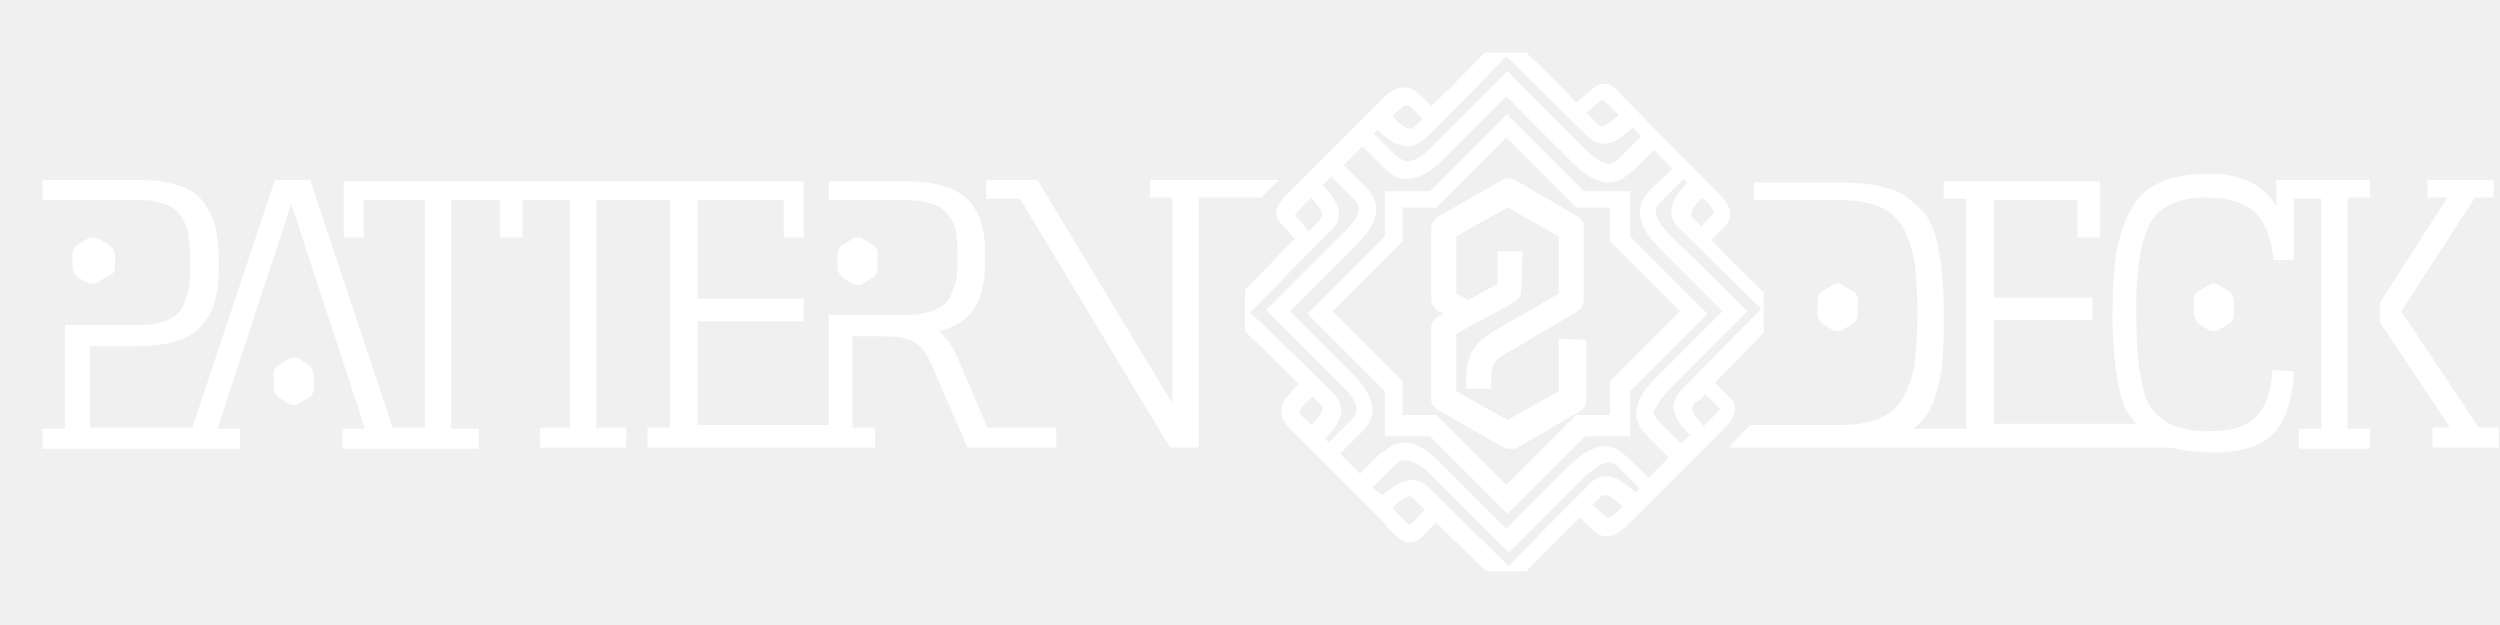
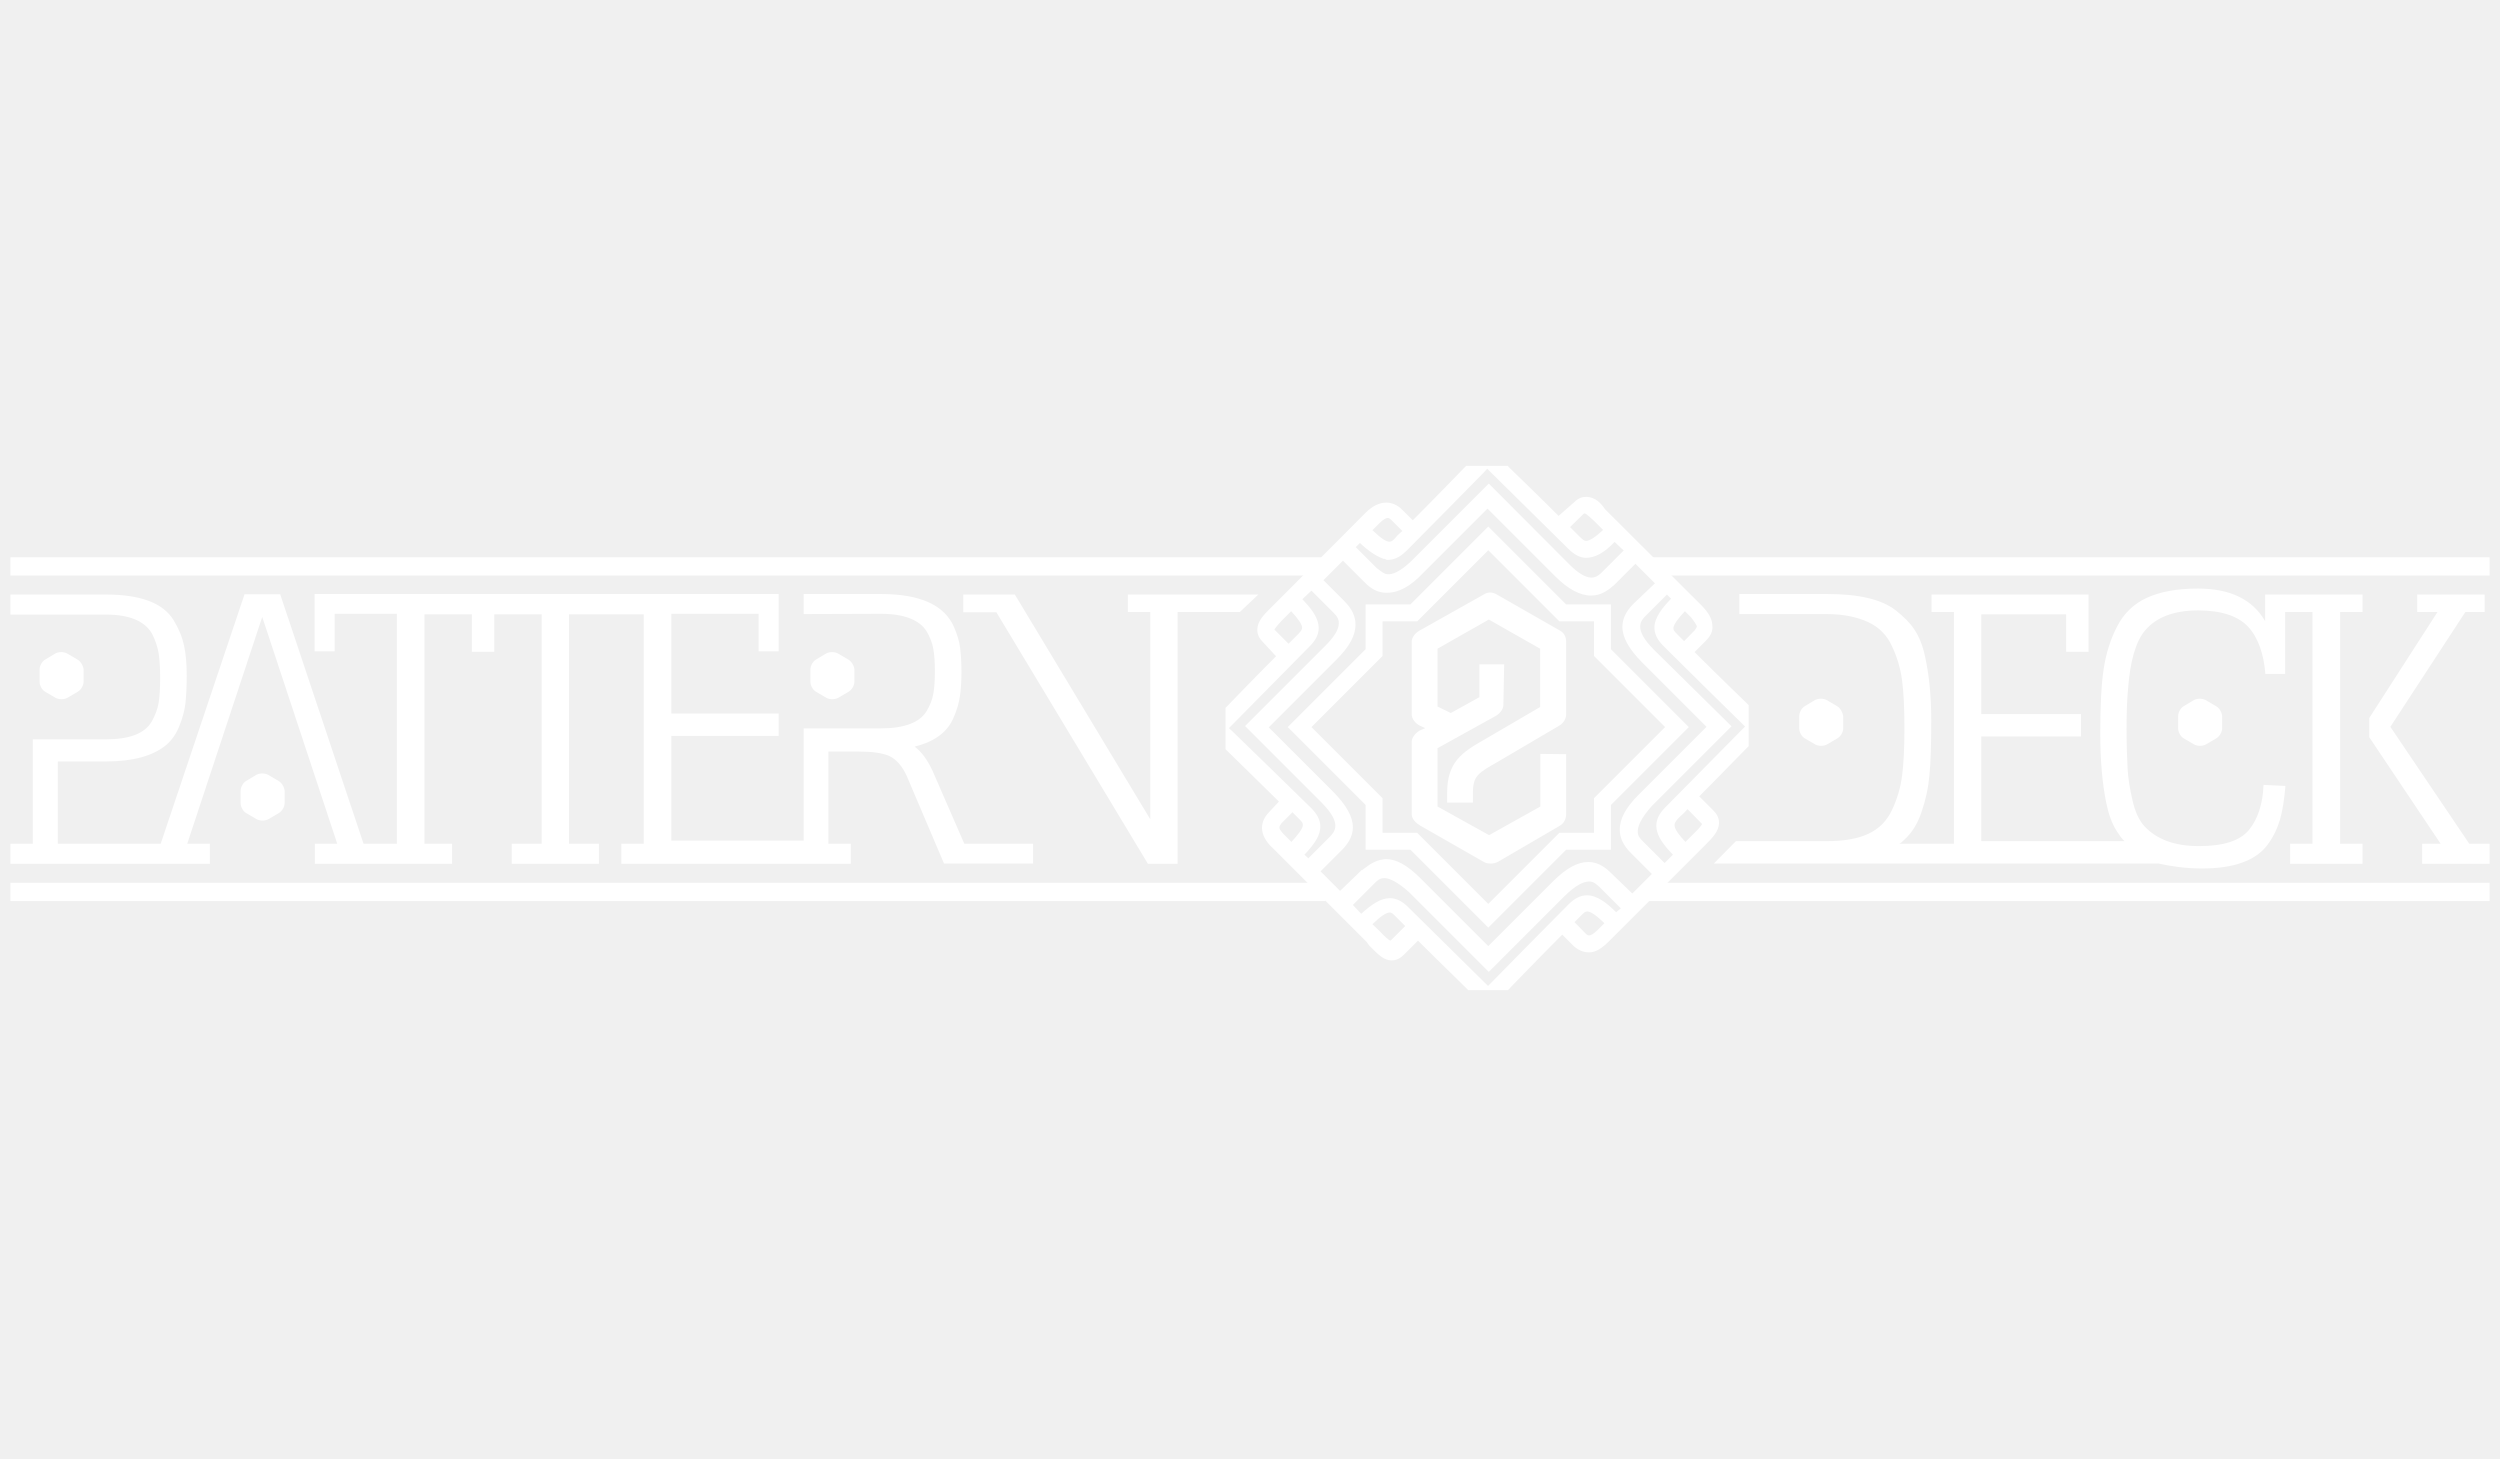
- <svg xmlns="http://www.w3.org/2000/svg" version="1.1" id="Layer_1" x="0px" y="0px" viewBox="0 0 200 50" enable-background="new 0 0 200 50" xml:space="preserve">
+ <svg xmlns="http://www.w3.org/2000/svg" version="1.1" id="Layer_1" x="0px" y="0px" viewBox="0 0 960 560" enable-background="new 0 0 960 560" xml:space="preserve">
+   <path fill="#FFFFFF" d="M29.8,253.3l-4.1-2.4c-0.6-0.3-1.4-0.5-2.2-0.5c-0.8,0-1.6,0.2-2.2,0.5l-4,2.4c-1.2,0.7-2.1,2.4-2.1,3.8v4.7  c0,1.4,0.9,3.1,2.1,3.8l4.1,2.4c0.6,0.3,1.4,0.5,2.2,0.5c0.8,0,1.6-0.2,2.2-0.5l4.1-2.4c1.2-0.7,2.2-2.4,2.2-3.8v-4.7  C32,255.7,31,254,29.8,253.3z" />
+   <path fill="#FFFFFF" d="M325.8,253.3l-4.1-2.4c-0.6-0.3-1.4-0.5-2.2-0.5c-0.8,0-1.6,0.2-2.2,0.5l-4,2.4c-1.2,0.7-2.1,2.4-2.1,3.8  v4.7c0,1.4,0.9,3.1,2.1,3.8l4.1,2.4c0.6,0.3,1.4,0.5,2.2,0.5c0.8,0,1.6-0.2,2.2-0.5l4.1-2.4c1.2-0.7,2.2-2.4,2.2-3.8v-4.7  C328,255.7,327,254,325.8,253.3z" />
+   <path fill="#FFFFFF" d="M705.5,271.2l-4.1-2.4c-0.6-0.3-1.4-0.5-2.2-0.5c-0.8,0-1.6,0.2-2.2,0.5l-4,2.4c-1.2,0.7-2.1,2.4-2.1,3.8  v4.7c0,1.4,0.9,3.1,2.1,3.8l4.1,2.4c0.6,0.3,1.4,0.5,2.2,0.5c0.8,0,1.6-0.2,2.2-0.5l4.1-2.4c1.2-0.7,2.2-2.4,2.2-3.8V275  C707.6,273.6,706.7,271.9,705.5,271.2z" />
+   <path fill="#FFFFFF" d="M851,271.2l-4.1-2.4c-0.6-0.3-1.4-0.5-2.2-0.5c-0.8,0-1.6,0.2-2.2,0.5l-4,2.4c-1.2,0.7-2.1,2.4-2.1,3.8v4.7  c0,1.4,0.9,3.1,2.1,3.8l4.1,2.4c0.6,0.3,1.4,0.5,2.2,0.5s1.6-0.2,2.2-0.5l4.1-2.4c1.2-0.7,2.2-2.4,2.2-3.8V275  C853.2,273.6,852.3,271.9,851,271.2z" />
+   <path fill="#FFFFFF" d="M107,299.9l-4.1-2.4c-0.6-0.3-1.4-0.5-2.2-0.5c-0.8,0-1.6,0.2-2.2,0.5l-4,2.4c-1.2,0.7-2.1,2.4-2.1,3.8v4.7  c0,1.4,0.9,3.1,2.1,3.8l4.1,2.4c0.6,0.3,1.4,0.5,2.2,0.5c0.8,0,1.6-0.2,2.2-0.5l4.1-2.4c1.2-0.7,2.2-2.4,2.2-3.8v-4.7  C109.2,302.3,108.2,300.6,107,299.9z" />
  <g>
-     <path fill="#FFFFFF" d="M8.7,19.6l-0.8-0.5C7.8,19.1,7.6,19,7.4,19c-0.2,0-0.3,0-0.4,0.1l-0.8,0.5c-0.3,0.1-0.4,0.5-0.4,0.8v1   c0,0.3,0.2,0.6,0.4,0.8L7,22.6c0.1,0.1,0.3,0.1,0.4,0.1c0.2,0,0.3,0,0.4-0.1l0.8-0.5C9,22,9.2,21.7,9.2,21.4v-1   C9.2,20.1,9,19.8,8.7,19.6z" />
-     <path fill="#FFFFFF" d="M69.8,19.6L69,19.1c-0.1-0.1-0.3-0.1-0.4-0.1c-0.2,0-0.3,0-0.4,0.1l-0.8,0.5c-0.3,0.1-0.4,0.5-0.4,0.8v1   c0,0.3,0.2,0.6,0.4,0.8l0.8,0.5c0.1,0.1,0.3,0.1,0.4,0.1c0.2,0,0.3,0,0.4-0.1l0.8-0.5c0.3-0.1,0.4-0.5,0.4-0.8v-1   C70.3,20.1,70.1,19.8,69.8,19.6z" />
-     <path fill="#FFFFFF" d="M148.2,23.3l-0.8-0.5c-0.1-0.1-0.3-0.1-0.4-0.1c-0.2,0-0.3,0-0.4,0.1l-0.8,0.5c-0.3,0.1-0.4,0.5-0.4,0.8v1   c0,0.3,0.2,0.6,0.4,0.8l0.8,0.5c0.1,0.1,0.3,0.1,0.4,0.1c0.2,0,0.3,0,0.4-0.1l0.8-0.5c0.3-0.1,0.4-0.5,0.4-0.8v-1   C148.7,23.8,148.5,23.4,148.2,23.3z" />
-     <path fill="#FFFFFF" d="M178.3,23.3l-0.8-0.5c-0.1-0.1-0.3-0.1-0.4-0.1c-0.2,0-0.3,0-0.4,0.1l-0.8,0.5c-0.3,0.1-0.4,0.5-0.4,0.8v1   c0,0.3,0.2,0.6,0.4,0.8l0.8,0.5c0.1,0.1,0.3,0.1,0.4,0.1c0.2,0,0.3,0,0.4-0.1l0.8-0.5c0.3-0.1,0.4-0.5,0.4-0.8v-1   C178.7,23.8,178.5,23.4,178.3,23.3z" />
-     <path fill="#FFFFFF" d="M24.7,29.2l-0.8-0.5c-0.1-0.1-0.3-0.1-0.4-0.1c-0.2,0-0.3,0-0.4,0.1l-0.8,0.5c-0.3,0.1-0.4,0.5-0.4,0.8v1   c0,0.3,0.2,0.6,0.4,0.8l0.8,0.5c0.1,0.1,0.3,0.1,0.4,0.1c0.2,0,0.3,0,0.4-0.1l0.8-0.5c0.3-0.1,0.4-0.5,0.4-0.8v-1   C25.1,29.7,24.9,29.4,24.7,29.2z" />
-     <g>
-       <path fill="#FFFFFF" d="M122.1,4.2h-3.3l-0.2,0.2c0,0-2.4,2.5-4.1,4.1l-0.9-0.9c-0.4-0.4-0.8-0.6-1.3-0.6c-0.5,0-1.1,0.3-1.6,0.8    l-7.4,7.4l-0.2,0.2c-0.4,0.4-1,1-1,1.6c0,0.5,0.3,0.8,0.5,1l1,1.1c-1.7,1.7-3.8,3.9-3.8,3.9l-0.2,0.2v3.3l0.1,0.1    c0,0,2.5,2.4,4.2,4.1l-0.8,0.9c-0.4,0.4-0.6,0.8-0.6,1.3c0,0.5,0.3,1.1,0.9,1.6l7.4,7.4l0.2,0.3l0,0l0,0c0.1,0.1,0.1,0.1,0.2,0.2    c0.5,0.5,1,1,1.6,1c0.5,0,0.8-0.3,1-0.5l1.1-1.1c1.7,1.7,3.9,3.8,3.9,3.8l0.1,0.1h3.2l0.2-0.2c0,0,2.4-2.5,4.1-4.1l0.9,0.9    c0.4,0.4,0.8,0.6,1.2,0.6h0.1c0.4,0,1-0.3,1.6-0.9l7.4-7.4l0.2-0.2c0.5-0.5,1-1,1-1.7c0-0.5-0.3-0.8-0.5-1l-1.1-1.1    c1.7-1.7,3.8-3.9,3.8-3.9l0.1-0.1l0-0.1v-3.1l-0.1-0.1c0,0-2.5-2.4-4.1-4.1l0.9-0.9c0.4-0.4,0.7-0.8,0.6-1.3    c0-0.4-0.3-0.9-0.9-1.5L130,7.9l-0.2-0.2c-0.3-0.4-0.8-1-1.5-1c-0.4,0-0.8,0.3-1,0.5l-1.2,1C124.5,6.5,122.2,4.3,122.1,4.2    L122.1,4.2L122.1,4.2z M112.6,11.7c0.7,0,1.1-0.4,1.5-0.7c0.8-0.8,6.1-6.1,6.1-6.2l0.3-0.3l0.2,0.2c0.1,0.1,5.4,5.3,6.2,6.1    c0.5,0.5,0.9,0.7,1.4,0.7c0.7,0,1.4-0.4,2.3-1.3l0.7,0.7l-1.7,1.7c-0.2,0.2-0.5,0.5-0.9,0.5c-0.5,0-1.1-0.4-1.8-1.1l-6.1-6.1    l-0.2-0.2l-0.2,0.2l-5.9,5.9c-0.7,0.7-1.4,1.1-1.9,1.1c0,0-0.1,0-0.1,0l0,0h0c-0.2,0-0.5-0.2-0.7-0.4c-0.1,0-0.1-0.1-0.2-0.1    l-1.7-1.7l0.3-0.3c0.7,0.6,1.3,1.1,1.8,1.2l0,0h0c0,0,0.1,0,0.1,0C112.4,11.7,112.5,11.7,112.6,11.7L112.6,11.7z M115.4,12.8    l5.1-5.1l5.4,5.4c1,1,2,1.5,2.8,1.5c0.8,0,1.4-0.5,1.9-0.9l0,0l0,0l1.7-1.7l1.5,1.5l-1.7,1.6c-0.4,0.4-0.9,1-0.9,1.9    c0,0.8,0.5,1.8,1.5,2.8l5.1,5.1l-5.4,5.4c-1,1-1.5,1.9-1.5,2.8c0,0.6,0.3,1.2,0.9,1.8l1.7,1.7l-1.6,1.6l-1.7-1.6    c-0.4-0.4-1-0.9-1.8-0.9c-0.8,0-1.8,0.5-2.8,1.5l-5.1,5.1l-5.4-5.4c-1-1-1.9-1.5-2.7-1.5c-0.1,0-0.1,0-0.2,0    c-0.7,0.1-1.2,0.5-1.5,0.7c-0.1,0-0.1,0.1-0.2,0.1l0,0l0,0l-1.7,1.7l-1.6-1.6l1.7-1.7c0.4-0.4,0.9-1,0.9-1.8    c0-0.8-0.5-1.8-1.5-2.8l-5.1-5.1l5.4-5.4c1-1,1.5-1.9,1.5-2.8c0-0.6-0.3-1.2-0.9-1.8l-1.7-1.7l1.5-1.5l1.7,1.7    c0.3,0.3,0.9,0.9,1.7,0.9c0.1,0,0.1,0,0.2,0C113.5,14.3,114.5,13.7,115.4,12.8L115.4,12.8z M128.1,8C128.2,8,128.2,8,128.1,8    c0.2,0,0.6,0.4,0.8,0.6l0,0l0.1,0.1l0.1,0.1l0.4,0.4c-0.6,0.6-1.1,0.9-1.3,0.9c-0.2,0-0.3-0.1-0.5-0.3l-0.8-0.8L128.1,8L128.1,8z     M111.4,9.3l0.5-0.5c0.4-0.4,0.6-0.4,0.7-0.4c0.1,0,0.2,0.1,0.3,0.2l0.9,0.9c0,0-0.1,0.1-0.1,0.1c-0.2,0.2-0.3,0.3-0.4,0.4    c-0.2,0.2-0.3,0.3-0.4,0.3C112.5,10.3,112,10,111.4,9.3L111.4,9.3z M105.8,14.8l0.7-0.7l1.7,1.7c0.2,0.2,0.5,0.5,0.5,0.9    c0,0.5-0.4,1.1-1.1,1.8l-6.1,6.1l-0.2,0.2l0.2,0.2l5.9,5.9c1.7,1.7,1.1,2.3,0.6,2.8l-1.7,1.7l-0.3-0.3c0.9-0.9,1.3-1.6,1.3-2.2    c0-0.5-0.2-1-0.7-1.5c-0.8-0.8-6.2-6.1-6.3-6.1L100,25l0.3-0.3c0.1-0.1,5.3-5.4,6.1-6.2C107.8,17.2,106.9,16,105.8,14.8    L105.8,14.8z M133.5,31.2l6.1-6.1l0.2-0.2l-0.2-0.2l-6-5.9c-1.7-1.7-1.1-2.3-0.6-2.8l1.7-1.7l0.3,0.3c-0.7,0.7-1.3,1.5-1.3,2.3    c0,0.5,0.2,1,0.7,1.4c0.8,0.8,6.1,6.1,6.2,6.1l0.3,0.3l-0.2,0.2c-0.1,0.1-5.3,5.4-6.1,6.2c-1.4,1.4-0.5,2.6,0.6,3.7l-0.7,0.7    l-1.7-1.7c-0.3-0.3-0.5-0.5-0.5-0.9C132.4,32.8,132.6,32.2,133.5,31.2L133.5,31.2z M136.1,18.1l-0.3-0.3l-0.2-0.2    c-0.3-0.3-0.3-0.4-0.3-0.5c0-0.3,0.3-0.7,0.9-1.3l0.5,0.5c0.2,0.3,0.4,0.5,0.4,0.7c0,0.1,0,0.2-0.2,0.3L136.1,18.1L136.1,18.1z     M103.6,17.2c0-0.1,0.4-0.5,0.6-0.7l0,0l0.1-0.1l0.2-0.2l0.4-0.4c0.5,0.6,0.8,1,0.9,1.3c0,0.2-0.1,0.3-0.3,0.6l-0.2,0.2l-0.6,0.6    L103.6,17.2C103.6,17.3,103.6,17.2,103.6,17.2L103.6,17.2z M135.6,32.2c0,0,0.1-0.1,0.2-0.1c0.2-0.1,0.4-0.3,0.6-0.6l1.1,1.1    c0,0,0.1,0.1,0.1,0.1c-0.1,0.2-0.4,0.5-0.6,0.7l0,0l-0.7,0.7C135.1,32.8,135.3,32.6,135.6,32.2L135.6,32.2L135.6,32.2z     M104.2,32.5l0.8-0.8l0.3,0.3l0.2,0.2c0.3,0.3,0.3,0.4,0.3,0.5c0,0.3-0.3,0.7-0.9,1.3l-0.5-0.5C103.8,33,103.9,32.9,104.2,32.5    C104.1,32.6,104.2,32.6,104.2,32.5L104.2,32.5z M109.8,39l1.7-1.7c0.3-0.3,0.5-0.5,0.9-0.5c0.3,0,1,0.2,2,1.1l6.1,6.1l0.2,0.2    l0.2-0.2l5.9-5.9c0.8-0.7,1.4-1.1,1.9-1.1c0.4,0,0.6,0.2,0.9,0.5l1.6,1.6l-0.4,0.3c-0.7-0.7-1.5-1.3-2.3-1.3c-0.5,0-1,0.2-1.4,0.7    c-0.8,0.8-6.1,6.1-6.1,6.2l-0.3,0.3l-0.1-0.1c-0.1-0.1-5.4-5.3-6.2-6.1c-0.5-0.5-0.9-0.7-1.5-0.7c-0.7,0-1.4,0.5-2.3,1.2L109.8,39    L109.8,39z M127.4,40.4l0.5-0.5c0.2-0.2,0.3-0.3,0.5-0.3c0.3,0,0.7,0.3,1.4,0.9l-0.5,0.5c-0.4,0.4-0.6,0.4-0.7,0.4    c-0.1,0-0.2-0.1-0.3-0.2L127.4,40.4L127.4,40.4z M111.4,40.6c0.6-0.6,1.1-0.9,1.4-0.9c0.1,0,0.3,0.1,0.4,0.3l0,0l0,0l0.8,0.8    l-1.1,1.1c0,0-0.1,0.1-0.1,0.1c-0.2-0.1-0.5-0.4-0.7-0.6l0,0l-0.1-0.1l-0.1-0.1L111.4,40.6L111.4,40.6z" />
-     </g>
-     <g>
-       <path fill="#FFFFFF" d="M120.6,9.1l-0.2,0.2l-6,6h-3.3h-0.3v0.3v3.3l-6,6l-0.2,0.2l0.2,0.2l6,6v3.3v0.3h0.3h3.3l6,6l0.2,0.2    l0.2-0.2l6-6h3.3h0.3v-0.3v-3.3l6-6l0.2-0.2l-0.2-0.2l-6-6v-3.3v-0.3H130h-3.3l-6-6L120.6,9.1L120.6,9.1z M112.2,16.6h2.6h0.1    l0.1-0.1l5.5-5.5l5.5,5.5l0.1,0.1h0.1h2.6v2.6v0.1l0.1,0.1l5.5,5.5l-5.5,5.5l-0.1,0.1v0.1v2.6h-2.6h-0.1l-0.1,0.1l-5.5,5.5    l-5.5-5.5l-0.1-0.1h-0.1h-2.6v-2.6v-0.1l-0.1-0.1l-5.5-5.5l5.5-5.5l0.1-0.1v-0.1V16.6L112.2,16.6z" />
-     </g>
-     <path fill="#FFFFFF" d="M124.7,27.1v4.2l-4.1,2.3l-4.1-2.3v-4.6l4.6-2.5c0.3-0.2,0.6-0.5,0.6-0.9l0.1-3.2h-2v2.6l-2.3,1.3l-1-0.5   v-4.6l4.1-2.3l4.1,2.3v4.6l-4.5,2.6c-1.8,1-2.9,1.8-2.9,4.2v0.8h2v-0.8c0-1.4,0.4-1.6,2-2.5l4.9-2.9c0.3-0.2,0.5-0.5,0.5-0.9v-5.8   c0-0.4-0.2-0.7-0.5-0.9l-5-2.9c-0.3-0.2-0.7-0.2-1,0l-5.1,2.9c-0.3,0.2-0.6,0.5-0.6,0.9v5.8c0,0.4,0.3,0.7,0.6,0.9l0.4,0.2   l-0.4,0.2c-0.3,0.2-0.6,0.5-0.6,0.9v5.8c0,0.4,0.3,0.7,0.7,0.9l5.1,2.9c0.2,0.1,0.4,0.1,0.6,0.1c0.2,0,0.4,0,0.5-0.1l5-2.9   c0.3-0.2,0.5-0.5,0.5-0.9v-4.8L124.7,27.1L124.7,27.1z" />
-     <g>
-       <path fill="#FFFFFF" d="M79,34.2l-2.5-5.8c-0.4-0.9-0.9-1.5-1.4-1.9c1.6-0.4,2.6-1.2,3.1-2.3c0.3-0.6,0.4-1.1,0.5-1.7    c0.1-0.5,0.1-1.2,0.1-1.9c0-0.7,0-1.4-0.1-1.9c-0.1-0.5-0.2-1.1-0.5-1.6c-0.8-1.8-2.7-2.6-5.8-2.6h-6.1V16l6.1,0    c1.9,0,3.1,0.5,3.6,1.4c0.3,0.4,0.5,0.9,0.5,1.4c0.1,0.5,0.1,1.1,0.1,1.8c0,0.7,0,1.3-0.1,1.8c-0.1,0.5-0.3,0.9-0.5,1.4    c-0.5,0.9-1.8,1.4-3.6,1.4h-6.1V34H55.8v-8.3h8.5v-1.8h-8.5V16h6.9v3h1.6v-4.5H27.5V19h1.6v-3h4.9v18.2h-2.6l-6.6-19.8H22    l-6.6,19.8H7.2v-6.5H11c2.1,0,3.7-0.4,4.8-1.3c0.4-0.4,0.8-0.9,1.1-1.5c0.3-0.6,0.4-1.2,0.5-1.8c0.1-0.6,0.1-1.3,0.1-2.2    c0-0.9-0.1-1.7-0.2-2.4c-0.1-0.7-0.4-1.3-0.8-2c-0.8-1.4-2.6-2.1-5.4-2.1H3.4V16l7.6,0c1.9,0,3.1,0.5,3.6,1.5    c0.3,0.5,0.5,1,0.5,1.6c0.1,0.5,0.1,1.2,0.1,2c0,0.8,0,1.5-0.1,2c-0.1,0.5-0.3,1-0.5,1.5c-0.6,1-1.8,1.4-3.6,1.4H5.2v8.3H3.4v1.6    h15.8v-1.6h-1.8l5.9-18l5.9,18h-1.8v1.6h10.9v-1.6h-2.2V16H40v3h1.8v-3h3.8v18.2h-2.4v1.6h6.9v-1.6h-2.4V16h5.9v18.2h-1.8v1.6H70    v-1.6h-1.8v-7.3h2.4c1.1,0,1.9,0.1,2.4,0.4c0.6,0.3,1,0.8,1.4,1.6l3,6.9h7.1v-1.6H79z" />
-       <polygon fill="#FFFFFF" points="92,15.8 93.8,15.8 93.8,32.3 83,14.4 78.9,14.4 78.9,15.9 81.6,15.9 93.6,35.8 95.9,35.8     95.9,15.8 100.9,15.8 102.3,14.4 92,14.4   " />
-       <polygon fill="#FFFFFF" points="198.3,34.2 192.1,24.9 198,15.8 199.5,15.8 199.5,14.4 194.2,14.4 194.2,15.8 195.8,15.8     190.4,24.2 190.4,25.8 196,34.2 194.6,34.2 194.6,35.8 199.9,35.8 199.9,34.2   " />
-       <path fill="#FFFFFF" d="M182.1,14.4v1.4v0.7c-1-1.7-2.8-2.6-5.3-2.6c-1.6,0-3,0.2-4,0.7c-1.1,0.5-1.8,1.2-2.4,2.3    c-0.5,1-0.9,2.2-1.1,3.4c-0.2,1.2-0.3,2.9-0.3,5.1c0,2.2,0.2,4,0.5,5.5c0.2,0.9,0.4,1.7,0.8,2.2c0.2,0.3,0.4,0.6,0.6,0.8h-11.4    v-8.3h7.9v-1.8h-7.9V16h6.7v3h1.8v-4.5h-12.5v1.4h1.8v18.4H153c0.1,0,0.3-0.2,0.4-0.3c0.6-0.5,1.1-1.3,1.4-2.2    c0.3-1,0.5-1.9,0.6-2.9c0.1-1,0.1-2.4,0.1-4.3c0-1.9-0.2-3.6-0.5-5.1c-0.2-0.9-0.5-1.6-0.8-2.1c-0.4-0.6-0.9-1-1.5-1.5    c-1.1-0.9-3-1.3-5.5-1.3h-6.9V16l6.9,0c1.3,0,2.4,0.2,3.3,0.6c0.8,0.4,1.5,1,1.9,1.9c0.4,0.9,0.7,1.8,0.8,2.7    c0.1,1,0.2,2.2,0.2,3.8c0,1.6-0.1,2.8-0.2,3.8c-0.1,1-0.4,1.9-0.8,2.7c-0.4,0.9-1,1.5-1.9,1.9c-0.8,0.4-1.9,0.6-3.3,0.6l-7.2,0    l-1.7,1.8h35.3c0.9,0.2,2.1,0.4,3.4,0.4c2.5,0,4.2-0.6,5.1-1.8c0.5-0.6,0.8-1.3,1-2c0.2-0.7,0.4-1.6,0.4-2.7l-1.7-0.1    c-0.1,1.5-0.4,2.7-1.2,3.6c-0.7,0.9-2,1.3-4,1.3c-1.9,0-3.4-0.5-4.3-1.6c-0.4-0.4-0.7-1.1-0.9-2c-0.2-0.9-0.3-1.7-0.4-2.5    c0-0.8-0.1-1.8-0.1-3.2c0-1.3,0-2.4,0.1-3.2c0.2-2.1,0.6-3.7,1.3-4.6c0.9-1.1,2.3-1.6,4.2-1.6c1.9,0,3.2,0.5,4,1.3    c0.8,0.8,1.2,2.1,1.4,3.7h1.6v-4.9h2.2v18.4h-1.8v1.6h5.7v-1.6h-1.8V15.8h1.8v-1.4H182.1z" />
-     </g>
+     <path fill="#FFFFFF" d="M579,178.9h-16l-0.8,0.8c-0.1,0.1-11.6,12-19.7,20.1l-4.1-4.1c-1.8-1.8-3.9-2.7-6.1-2.7   c-2.6,0-5.3,1.3-7.9,3.9l-35.8,35.9l-1.2,1.2c-2.1,2.1-4.6,4.6-4.6,7.9c0,2.2,1.2,3.7,2.3,4.8l4.9,5.3c-8.1,8.1-18.5,18.9-18.6,19   l-0.8,0.8v15.9l0.4,0.4c0.1,0.1,12,11.7,20.1,19.7l-3.8,4.1c-1.8,1.8-2.7,3.9-2.7,6.1c0.1,2.7,1.5,5.3,4.3,7.8l35.8,35.8l1.1,1.5   l0.1,0.1l0.1,0.1c0.3,0.3,0.5,0.5,0.8,0.8c2.3,2.3,4.6,4.7,7.6,4.7c2.2,0,3.7-1.2,4.8-2.3l5.3-5.3c8,8,18.8,18.4,18.9,18.6l0.4,0.4   h15.3l1.1-1.2c0.1-0.1,11.6-12,19.7-20.1l4.1,4.1c1.7,1.7,3.9,2.7,6,2.7h0.4c2.2,0,4.6-1.4,7.5-4.3l35.9-35.9l1.2-1.2   c2.5-2.5,5.1-5.1,5.1-8.4c0-2.2-1.2-3.7-2.3-4.8l-5.3-5.3c8-8,18.4-18.8,18.6-18.9l0.4-0.4l0-0.5v-15.2l-0.7-0.7   c-0.1-0.1-12-11.6-20.1-19.7l4.1-4.1c1.7-1.7,3.2-3.7,2.7-6.5c-0.1-2.1-1.4-4.6-4.2-7.4l-35.9-35.8l-1.1-1.1   c-1.4-2.1-3.6-4.7-7.3-4.7c-2.2,0-3.7,1.2-4.8,2.3l-5.7,5c-8.1-8.1-19-18.6-19.1-18.7L579,178.9L579,178.9z M532.9,215   c3.3,0,5.5-1.9,7.2-3.5c3.8-3.8,29.4-29.7,29.6-30l1.4-1.5l1.1,1.1c0.3,0.3,26.2,25.8,30,29.6c2.3,2.3,4.6,3.5,6.8,3.5   c3.5,0,7-1.9,11-6.1l3.5,3.3l-8,8c-1.1,1.1-2.4,2.4-4.4,2.4c-2.4,0-5.4-1.9-8.9-5.5l-29.6-29.7l-0.9-0.9l-0.9,0.9l-28.4,28.4   c-3.4,3.4-6.8,5.5-9,5.5c-0.1,0-0.3,0-0.4,0l-0.1,0h-0.1c-1.1,0-2.2-0.9-3.4-1.8c-0.3-0.2-0.5-0.4-0.8-0.6l-8-8l1.6-1.6   c3.3,3.1,6.3,5.1,8.9,6l0.2,0.1h0.2c0.2,0,0.3,0,0.5,0.1C532.1,214.9,532.4,215,532.9,215L532.9,215z M546.4,220.1l24.8-24.8l26,26   c4.9,4.9,9.5,7.4,13.8,7.4c4,0,6.7-2.2,9-4.2l0,0l0,0l8-8l7.5,7.5l-8.1,7.7c-1.9,1.9-4.4,4.9-4.4,9c0,4.1,2.5,8.5,7.5,13.6   l24.8,24.8l-26,26c-5,5-7.4,9.4-7.3,13.6c0,3.1,1.4,6,4.3,8.9l8,8l-7.5,7.5l-8-7.7c-1.9-1.9-4.8-4.4-8.9-4.4   c-4.1,0-8.5,2.4-13.6,7.5l-24.8,24.8l-26-26c-5.1-5.1-9.3-7.4-13.3-7.4c-0.3,0-0.7,0-1,0.1c-3.3,0.4-5.7,2.3-7.3,3.5   c-0.3,0.2-0.6,0.4-0.8,0.6l-0.1,0.1L523,334l-8.4,8.1l-7.5-7.5l8-8c1.9-1.9,4.4-4.9,4.4-8.9c0-4.1-2.5-8.5-7.5-13.6l-24.8-24.8   l26-26c5-5,7.4-9.4,7.3-13.6c0-3.1-1.4-6-4.3-8.9l-8-8l7.5-7.5l8,8c1.6,1.6,4.2,4.2,8.3,4.3c0.3,0,0.6,0,0.9,0   C537.2,227.6,541.9,224.9,546.4,220.1L546.4,220.1z M608.1,197.3c0.2-0.1,0.4-0.1,0.4-0.2c0.7,0.2,2.6,2,3.6,2.9l0.2,0.2l0.6,0.6   l0.6,0.6l2.1,2.1c-3,2.8-5.2,4.2-6.5,4.2c-0.8,0-1.3-0.5-2.4-1.5l-3.8-3.8L608.1,197.3L608.1,197.3z M527,203.6l2.6-2.6   c1.8-1.8,2.8-2.1,3.3-2.1c0.5,0,0.9,0.3,1.5,0.9l4.1,4.1c-0.2,0.2-0.4,0.4-0.7,0.6c-0.9,0.8-1.6,1.5-2,2.1   c-0.9,0.9-1.4,1.4-2.2,1.4C532.3,208.1,530.2,206.6,527,203.6L527,203.6z M500.1,230.1l3.5-3.3l8.1,8.1c1.2,1.2,2.5,2.5,2.4,4.5   c0,2.4-1.9,5.4-5.5,8.9L479,277.9l-0.9,0.9l0.9,0.9l28.4,28.4c8.2,8.2,5.1,11.3,3.1,13.4l-8.1,8.1l-1.5-1.4   c4.3-4.5,6.1-7.7,6.1-10.8c0-2.5-1.2-4.8-3.6-7.2c-3.8-3.8-30.2-29.4-30.4-29.6l-1.1-1l1.5-1.5c0.3-0.3,25.8-26.2,29.6-30   C509.6,241.6,505.4,235.6,500.1,230.1L500.1,230.1z M634.4,309.4l29.6-29.6l0.9-0.9l-0.9-0.9l-28.8-28.4   c-8.2-8.2-5.1-11.3-3.1-13.3l8-8l1.6,1.6c-3.4,3.5-6.4,7.3-6.4,11.1c0,2.4,1.1,4.7,3.4,7c3.8,3.8,29.7,29.4,30,29.6l1.4,1.4   l-1.1,1.1c-0.3,0.3-25.8,26.2-29.6,30c-6.6,6.6-2.4,12.5,3,18.1l-3.2,3.2l-8-8c-1.5-1.5-2.3-2.3-2.3-4.1   C628.9,317.4,629.9,314.4,634.4,309.4L634.4,309.4z M646.7,246.2l-1.4-1.4l-1.2-1.2c-1.2-1.2-1.6-1.7-1.5-2.6   c0.2-1.3,1.7-3.4,4.4-6.3l2.5,2.5c1.1,1.4,1.7,2.4,2.1,3.2c0,0.3-0.2,0.8-0.8,1.6L646.7,246.2L646.7,246.2z M489.4,241.8   c0.2-0.7,2-2.6,2.9-3.6l0.2-0.2l0.4-0.4l0.8-0.8l2.1-2.1c2.6,2.8,4,4.8,4.2,6.1c0.1,0.9-0.3,1.4-1.5,2.7l-1,1l-2.7,2.7l-5.1-5.1   C489.5,242,489.4,241.9,489.4,241.8L489.4,241.8z M644.3,314.4c0.2-0.2,0.4-0.4,0.7-0.7c0.8-0.7,1.9-1.7,3-3l5.2,5.3   c0.2,0.2,0.3,0.3,0.4,0.4c-0.3,0.8-2,2.6-2.9,3.4l-0.2,0.2l-3.3,3.3C641.7,317.4,642.7,316.3,644.3,314.4L644.3,314.4L644.3,314.4z    M492.2,316l4.1-4.1l1.6,1.6l0.9,0.9c1.2,1.2,1.6,1.7,1.5,2.6c-0.2,1.3-1.7,3.4-4.4,6.3l-2.5-2.5c-2.8-2.8-2.3-3.3-1.4-4.5   C492,316.2,492.1,316.1,492.2,316L492.2,316z M519.5,347.5l8-8c1.5-1.5,2.3-2.3,4.1-2.3c1.6,0,4.6,1,9.6,5.5l29.6,29.6l0.9,0.9   l0.9-0.9l28.4-28.4c3.7-3.6,6.8-5.4,9.2-5.4c1.9,0,3,1.2,4.2,2.3l8,8l-1.8,1.5c-3.5-3.5-7.3-6.5-11.2-6.5c-2.4,0-4.7,1.1-7,3.4   c-3.8,3.8-29.4,29.7-29.6,30l-1.4,1.4l-0.7-0.7c-0.3-0.3-26.2-25.8-30-29.6c-2.3-2.3-4.6-3.4-7-3.4c-3.6,0-7,2.4-11,6L519.5,347.5   L519.5,347.5z M604.6,354.1l2.6-2.6c1-1,1.5-1.5,2.3-1.5c1.3,0,3.5,1.5,6.6,4.5l-2.6,2.6c-1.8,1.8-2.8,2.1-3.3,2.1   c-0.5,0-0.9-0.3-1.5-0.9L604.6,354.1L604.6,354.1z M527,354.9c3.1-3,5.3-4.5,6.7-4.5c0.7,0,1.2,0.5,2.1,1.4l0,0l0,0l3.8,3.8   l-5.3,5.3c-0.2,0.2-0.3,0.3-0.4,0.3c-0.8-0.3-2.6-2-3.4-2.9l-0.2-0.2l-0.6-0.6l-0.6-0.6L527,354.9L527,354.9z" />
  </g>
+   <g>
+     <path fill="#FFFFFF" d="M571.5,202.2l-0.9,0.9l-29,29h-15.9h-1.3v1.3v15.9l-29,29l-0.9,0.9l0.9,0.9l29,29v15.9v1.3h1.3h15.9l29,29   l0.9,0.9l0.9-0.9l29-29h15.9h1.3v-1.3v-15.9l29-29l0.9-0.9l-0.9-0.9l-29-29v-15.9v-1.3h-1.3h-15.9l-29-29L571.5,202.2L571.5,202.2z    M530.9,238.6h12.8h0.5l0.4-0.4l26.9-26.9l26.9,26.9l0.4,0.4h0.5h12.8v12.8v0.5l0.4,0.4l26.9,26.9l-26.9,26.9l-0.4,0.4v0.5v12.8   h-12.8h-0.5l-0.4,0.4l-26.9,26.9l-26.9-26.9l-0.4-0.4h-0.5h-12.8v-12.8v-0.5l-0.4-0.4l-26.9-26.9l26.9-26.9l0.4-0.4v-0.5V238.6   L530.9,238.6z" />
+   </g>
+   <path fill="#FFFFFF" d="M591.5,289.5v20.2l-19.7,11L552,309.7v-22.4l22.4-12.4c1.5-0.9,2.9-2.5,2.9-4.2l0.3-15.6h-9.5v12.6l-11,6.1  l-5.1-2.5v-22.2l19.7-11.2l19.7,11.2v22.4L570,284c-8.6,4.9-14.3,8.6-14.3,20.5v3.7h9.9v-3.7c0-6.7,2.1-7.7,9.6-12l23.8-14  c1.4-0.9,2.4-2.5,2.4-4.2v-27.9c0-1.8-0.8-3.4-2.3-4.2l-24.5-14c-1.5-0.9-3.3-0.9-4.7,0l-24.9,14c-1.5,0.9-2.9,2.5-2.9,4.2v27.9  c0,1.8,1.4,3.4,3,4.3l2.2,1l-2.1,0.9c-1.5,0.9-3.1,2.6-3.1,4.3v27.9c0,1.8,1.7,3.4,3.2,4.3l24.5,14c0.8,0.5,1.8,0.6,2.7,0.6  c0.9,0,1.8-0.2,2.6-0.6l24-14c1.5-0.9,2.3-2.6,2.3-4.3v-23.1L591.5,289.5L591.5,289.5z" />
+   <g>
+     <path fill="#FFFFFF" d="M370.3,324l-12.2-28c-2-4.3-4.3-7.4-6.9-9.3c7.7-1.9,12.7-5.6,15-11.2c1.2-2.7,2-5.4,2.4-8.1   c0.4-2.6,0.6-5.8,0.6-9.3c0-3.6-0.2-6.7-0.5-9.2c-0.3-2.6-1.1-5.1-2.3-8c-3.7-8.6-13.1-12.8-28.2-12.8h-29.6v7.7l29.6-0.1   c9.1,0,14.9,2.4,17.6,6.7c1.3,2.2,2.2,4.5,2.6,6.8c0.4,2.3,0.6,5.2,0.6,8.6c0,3.5-0.2,6.3-0.6,8.6c-0.4,2.3-1.3,4.5-2.6,6.7   c-2.6,4.3-8.5,6.6-17.6,6.6h-29.6v43.1h-50.8v-40.2H299v-8.6h-41.2v-38.3h33.5v14.4h7.7v-22H120.8v22h7.7v-14.4h23.9V324h-12.8   l-32-95.8H93.9L61.7,324H22.2v-31.6h18.5c10.3,0,18-2.1,23.1-6.3c2.2-1.9,3.9-4.3,5.1-7.4c1.2-3,2-5.9,2.3-8.6   c0.3-2.7,0.5-6.3,0.5-10.6c0-4.3-0.3-8.2-1-11.5c-0.7-3.3-2-6.5-4-9.8c-4.1-6.7-12.8-9.9-26.1-9.9H4v7.7l36.7,0   c9,0,14.8,2.5,17.6,7.2c1.3,2.5,2.2,5.1,2.6,7.6c0.4,2.5,0.6,5.8,0.6,9.6c0,3.9-0.2,7.1-0.6,9.5c-0.4,2.5-1.3,4.7-2.6,7.1   c-2.7,4.7-8.6,6.9-17.6,6.9H12.6V324H4v7.7h76.6V324h-8.7l28.8-87.1l28.8,87.1h-8.6v7.7h52.7V324H163v-88.1h18.2v14.4h8.6v-14.4   H208V324h-11.5v7.7H230V324h-11.5v-88.1h28.7V324h-8.6v7.7h88.1V324h-8.6v-35.4h11.6c5.1,0,9,0.5,11.8,1.7c2.7,1.3,5,3.9,6.7,7.7   l14.3,33.6h34.2V324H370.3z" />
+     <polygon fill="#FFFFFF" points="433.1,235 441.7,235 441.7,314.6 389.7,228.3 369.9,228.3 369.9,235.1 382.6,235.1 440.8,331.7    452.2,331.7 452.2,235 476.1,235 483.2,228.3 433.1,228.3  " />
+     <polygon fill="#FFFFFF" points="948.2,324 917.9,279.1 946.7,235 954.1,235 954.1,228.3 928.2,228.3 928.2,235 936,235    909.8,275.7 909.8,283.1 937.2,324 930.1,324 930.1,331.7 956,331.7 956,324  " />
+     <path fill="#FFFFFF" d="M869.8,228.3v6.8v3.4C865,230.2,856.4,226,844,226c-7.9,0-14.4,1.2-19.5,3.5c-5.1,2.3-8.9,6-11.5,11   c-2.6,5-4.3,10.5-5.2,16.4c-0.9,6-1.3,14.2-1.3,24.7c0,10.5,0.8,19.4,2.3,26.7c0.9,4.4,2.2,8,4,10.8c0.9,1.4,1.9,2.9,3,3.9h-55   v-40.2h38.3v-8.6h-38.3v-38.3h32.6v14.4h8.6v-22h-60.3v6.7h8.6V324h-21.2c0.7,0,1.4-0.9,2.1-1.5c2.9-2.6,5.2-6.2,6.7-10.8   c1.6-4.6,2.6-9.3,3-14.1c0.5-4.8,0.7-11.7,0.7-21c0-9.2-0.8-17.4-2.4-24.6c-0.9-4.2-2.3-7.6-4.1-10.3c-1.8-2.7-4.2-5-7.1-7.3   c-5.5-4.3-14.3-6.3-26.5-6.3h-33.6v7.7l33.6,0c6.5,0,11.8,1.2,15.9,3.1c4.1,1.9,7.2,5,9.1,9.2c2,4.2,3.3,8.6,3.9,13.2   c0.6,4.6,0.9,10.8,0.9,18.3c0,7.6-0.3,13.7-0.9,18.3c-0.6,4.6-1.9,9-3.9,13.2c-2,4.2-5,7.2-9.1,9.1c-4.1,1.9-9.4,2.8-15.9,2.8   l-34.9,0l-8.5,8.6h170.8c4.6,1,10.1,1.9,16.7,1.9c12.1,0,20.4-3,24.9-8.8c2.3-3,3.9-6.3,5-9.9c1-3.5,1.7-7.9,2.1-13l-8.4-0.4   c-0.3,7.4-2.2,13.1-5.6,17.3c-3.5,4.2-9.8,6.2-19.2,6.2c-9.4,0-16.3-2.6-21-7.7c-2-2.2-3.5-5.4-4.5-9.8c-1-4.3-1.7-8.4-1.9-12.2   c-0.2-3.8-0.4-8.9-0.4-15.3c0-6.4,0.2-11.7,0.6-15.7c0.8-10.4,2.9-17.8,6.5-22.1c4.3-5.1,11.1-7.7,20.4-7.7c9,0,15.4,2.2,19.2,6.3   c3.8,4.1,6,10.4,6.6,18.1h7.6V235H888V324h-8.6v7.7h27.8V324h-8.6V235h8.6v-6.7H869.8z" />
+   </g>
+   <rect x="4" y="214" fill="#FFFFFF" width="505" height="7" />
+   <rect x="4" y="339" fill="#FFFFFF" width="505" height="7" />
+   <rect x="633" y="214" fill="#FFFFFF" width="323" height="7" />
+   <rect x="633" y="339" fill="#FFFFFF" width="323" height="7" />
</svg>
